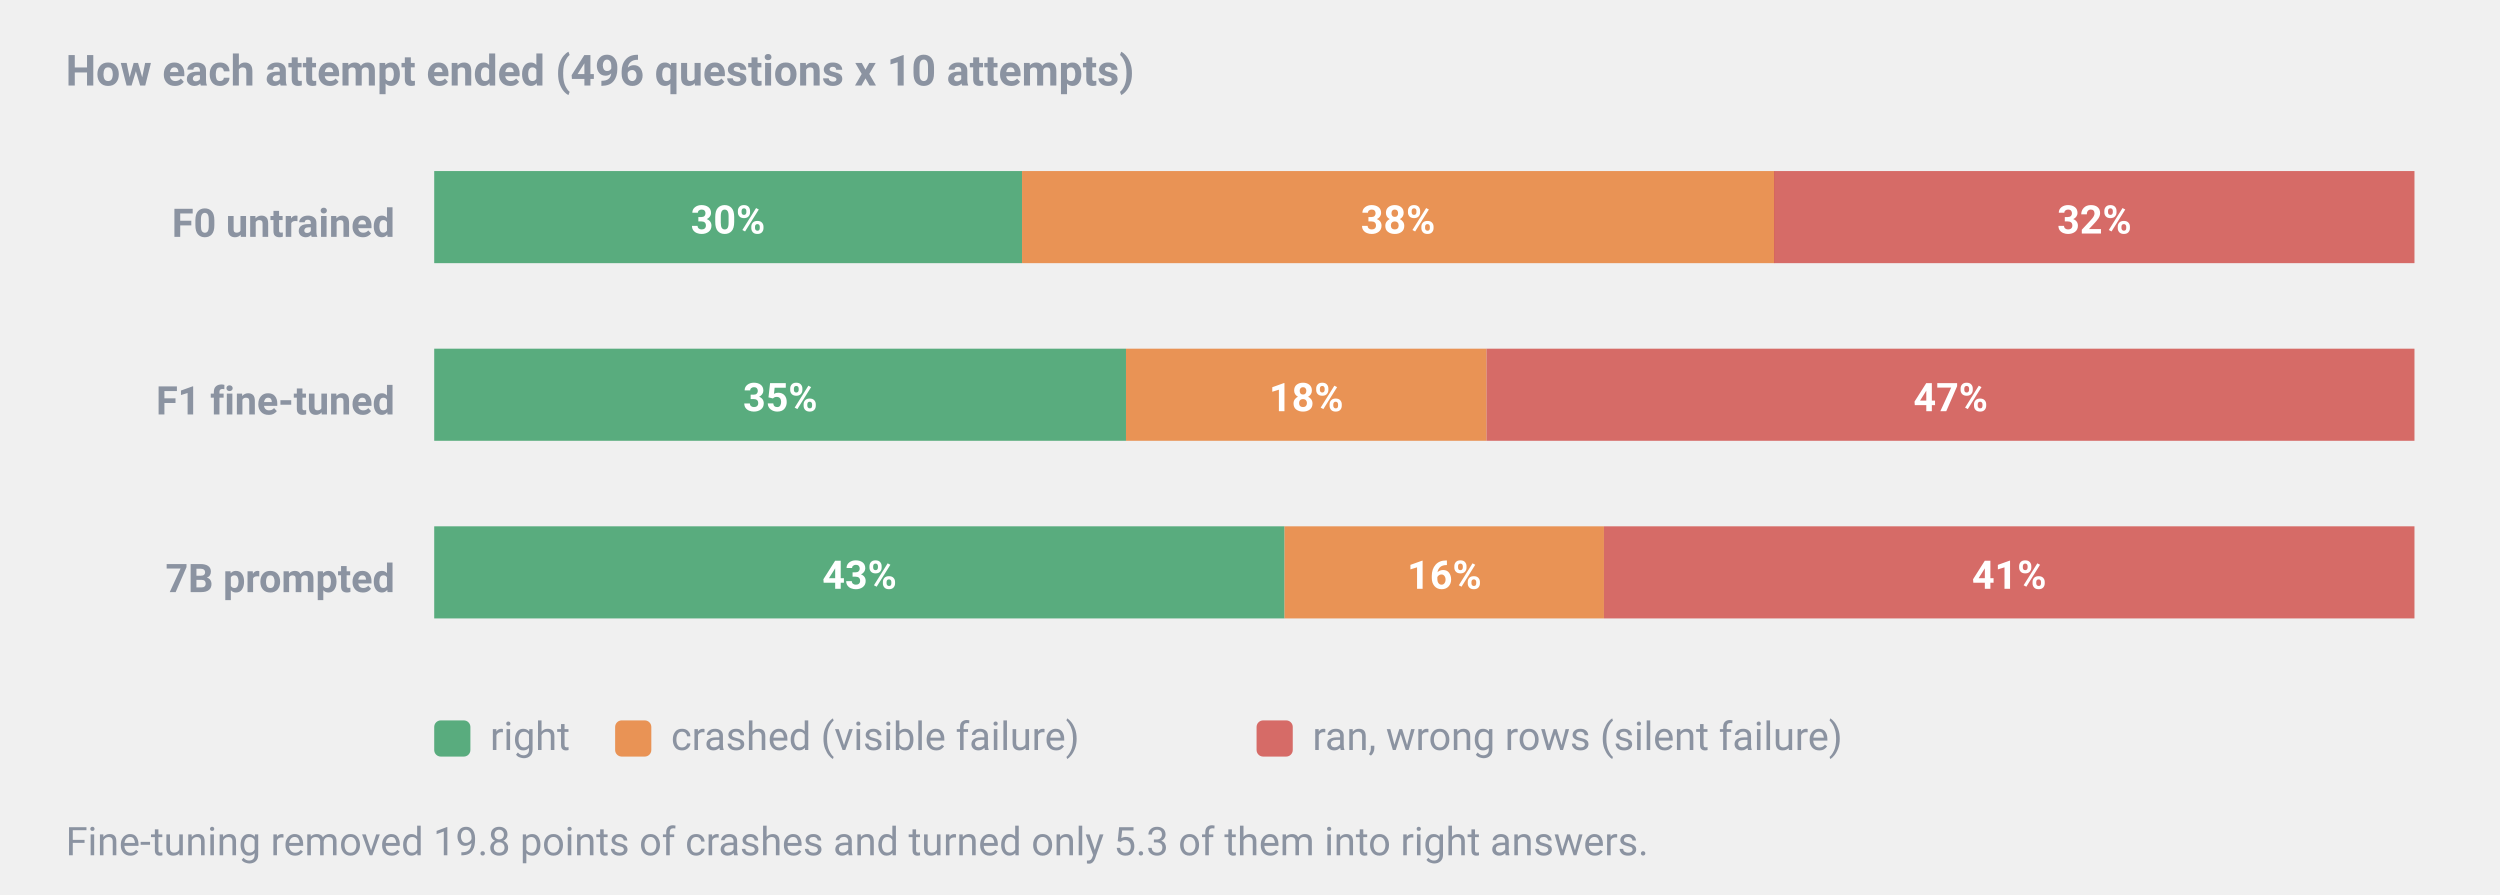
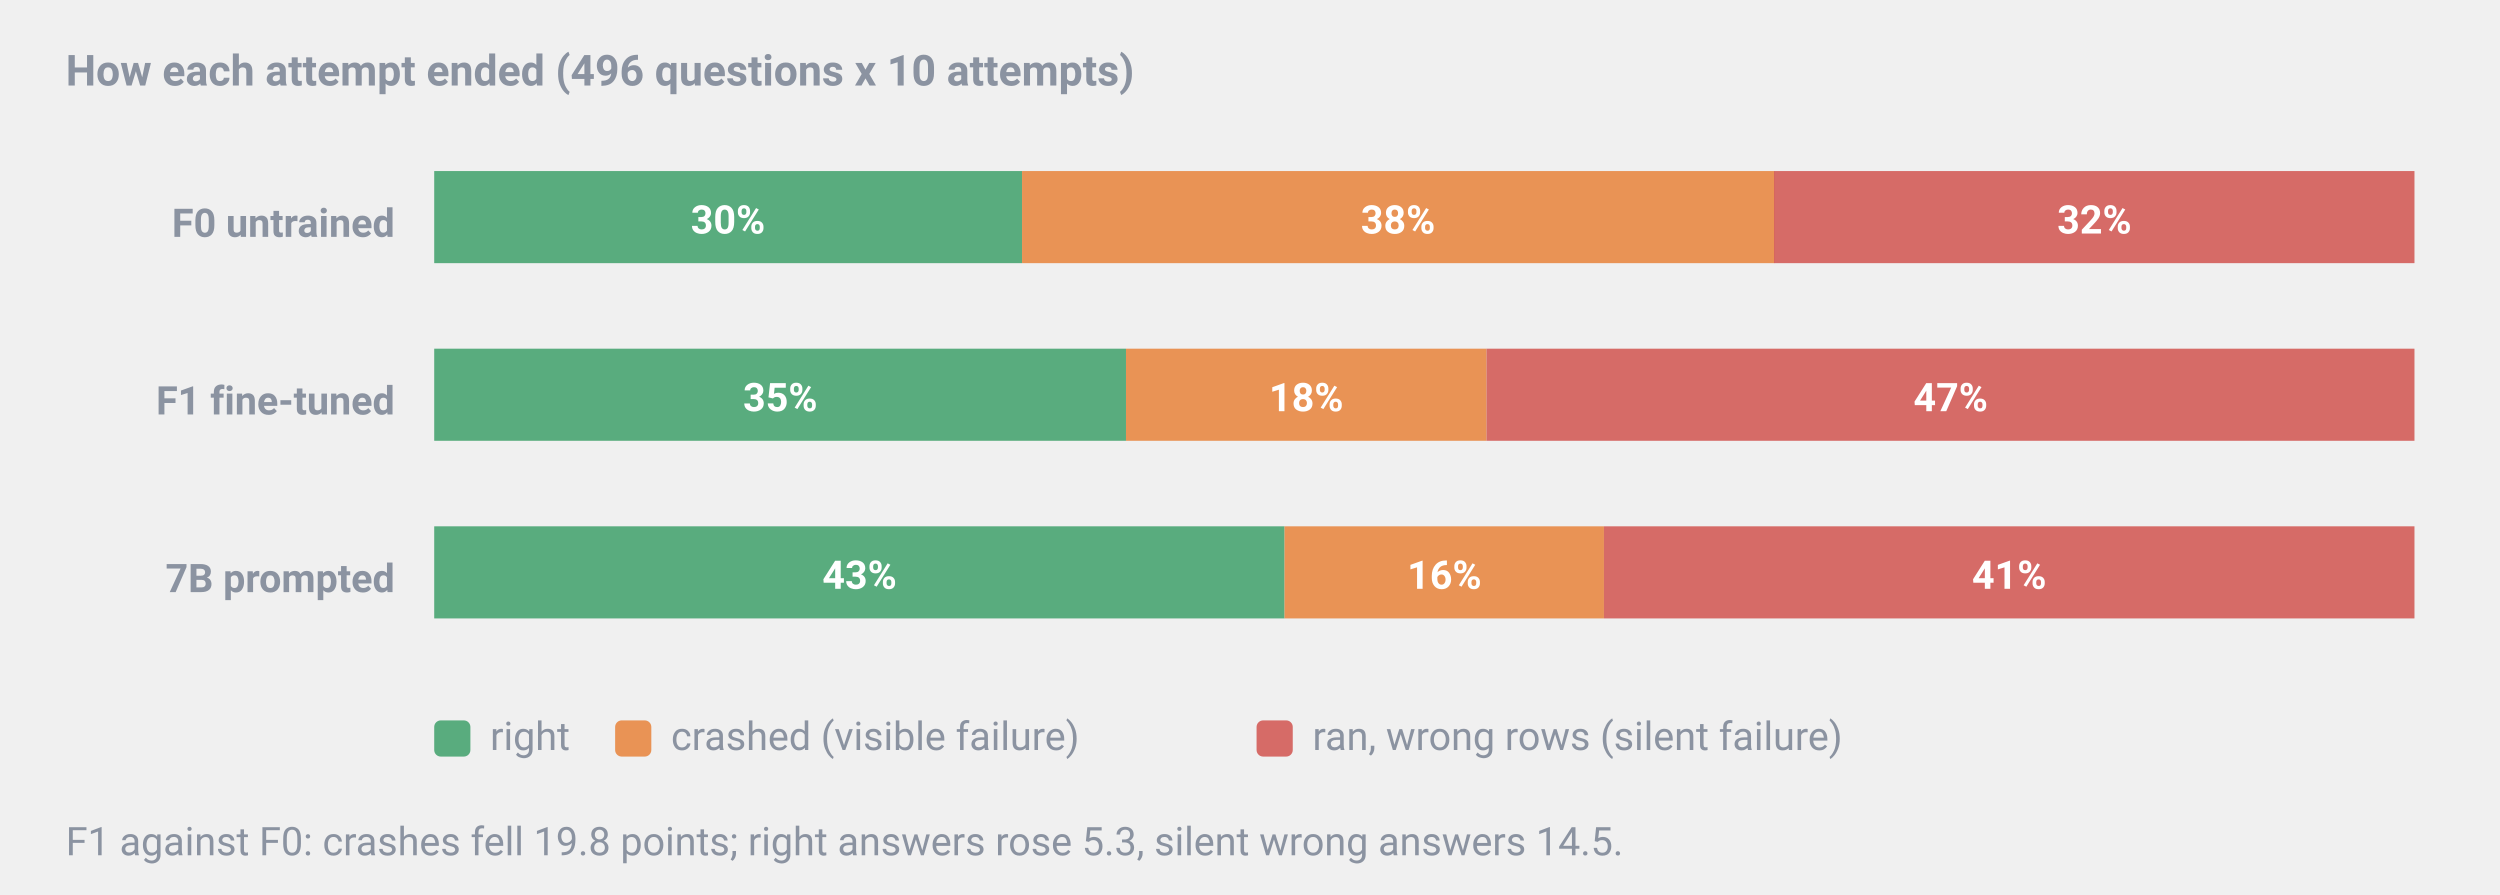
<svg xmlns="http://www.w3.org/2000/svg" viewBox="0 0 760 272" width="760" height="272" role="img" aria-label="How each attempt ended (496 questions x 10 attempts)">
  <text x="20.0" y="26.0" font-family="-apple-system, BlinkMacSystemFont, 'Segoe UI', Roboto, sans-serif" font-size="13" fill="#8b93a1" text-anchor="start" font-weight="700">How each attempt ended (496 questions x 10 attempts)</text>
  <text x="120.0" y="72.0" font-family="-apple-system, BlinkMacSystemFont, 'Segoe UI', Roboto, sans-serif" font-size="12" fill="#8b93a1" text-anchor="end" font-weight="600">F0  untrained</text>
  <rect x="132.0" y="52" width="178.7" height="28" fill="#3fa06a" fill-opacity="0.85" />
  <text x="221.3" y="71.0" font-family="-apple-system, BlinkMacSystemFont, 'Segoe UI', Roboto, sans-serif" font-size="12" fill="#ffffff" text-anchor="middle" font-weight="700">30%</text>
  <rect x="310.7" y="52" width="228.7" height="28" fill="#e8833a" fill-opacity="0.85" />
  <text x="425.0" y="71.0" font-family="-apple-system, BlinkMacSystemFont, 'Segoe UI', Roboto, sans-serif" font-size="12" fill="#ffffff" text-anchor="middle" font-weight="700">38%</text>
  <rect x="539.3" y="52" width="194.7" height="28" fill="#d1544f" fill-opacity="0.85" />
  <text x="636.7" y="71.0" font-family="-apple-system, BlinkMacSystemFont, 'Segoe UI', Roboto, sans-serif" font-size="12" fill="#ffffff" text-anchor="middle" font-weight="700">32%</text>
  <text x="120.0" y="126.0" font-family="-apple-system, BlinkMacSystemFont, 'Segoe UI', Roboto, sans-serif" font-size="12" fill="#8b93a1" text-anchor="end" font-weight="600">F1  fine-tuned</text>
  <rect x="132.0" y="106" width="210.3" height="28" fill="#3fa06a" fill-opacity="0.85" />
  <text x="237.2" y="125.0" font-family="-apple-system, BlinkMacSystemFont, 'Segoe UI', Roboto, sans-serif" font-size="12" fill="#ffffff" text-anchor="middle" font-weight="700">35%</text>
  <rect x="342.3" y="106" width="109.6" height="28" fill="#e8833a" fill-opacity="0.85" />
  <text x="397.1" y="125.0" font-family="-apple-system, BlinkMacSystemFont, 'Segoe UI', Roboto, sans-serif" font-size="12" fill="#ffffff" text-anchor="middle" font-weight="700">18%</text>
  <rect x="451.9" y="106" width="282.1" height="28" fill="#d1544f" fill-opacity="0.85" />
  <text x="593.0" y="125.0" font-family="-apple-system, BlinkMacSystemFont, 'Segoe UI', Roboto, sans-serif" font-size="12" fill="#ffffff" text-anchor="middle" font-weight="700">47%</text>
  <text x="120.0" y="180.0" font-family="-apple-system, BlinkMacSystemFont, 'Segoe UI', Roboto, sans-serif" font-size="12" fill="#8b93a1" text-anchor="end" font-weight="600">7B  prompted</text>
  <rect x="132.0" y="160" width="258.5" height="28" fill="#3fa06a" fill-opacity="0.85" />
  <text x="261.3" y="179.0" font-family="-apple-system, BlinkMacSystemFont, 'Segoe UI', Roboto, sans-serif" font-size="12" fill="#ffffff" text-anchor="middle" font-weight="700">43%</text>
  <rect x="390.5" y="160" width="97.1" height="28" fill="#e8833a" fill-opacity="0.85" />
  <text x="439.1" y="179.0" font-family="-apple-system, BlinkMacSystemFont, 'Segoe UI', Roboto, sans-serif" font-size="12" fill="#ffffff" text-anchor="middle" font-weight="700">16%</text>
  <rect x="487.6" y="160" width="246.4" height="28" fill="#d1544f" fill-opacity="0.85" />
  <text x="610.8" y="179.0" font-family="-apple-system, BlinkMacSystemFont, 'Segoe UI', Roboto, sans-serif" font-size="12" fill="#ffffff" text-anchor="middle" font-weight="700">41%</text>
  <rect x="132" y="219" width="11" height="11" rx="2" fill="#3fa06a" fill-opacity="0.85" />
  <text x="149.0" y="228.0" font-family="-apple-system, BlinkMacSystemFont, 'Segoe UI', Roboto, sans-serif" font-size="12" fill="#8b93a1" text-anchor="start" font-weight="normal">right</text>
  <rect x="187.0" y="219" width="11" height="11" rx="2" fill="#e8833a" fill-opacity="0.85" />
  <text x="204.0" y="228.0" font-family="-apple-system, BlinkMacSystemFont, 'Segoe UI', Roboto, sans-serif" font-size="12" fill="#8b93a1" text-anchor="start" font-weight="normal">crashed (visible failure)</text>
  <rect x="382.0" y="219" width="11" height="11" rx="2" fill="#d1544f" fill-opacity="0.85" />
  <text x="399.0" y="228.0" font-family="-apple-system, BlinkMacSystemFont, 'Segoe UI', Roboto, sans-serif" font-size="12" fill="#8b93a1" text-anchor="start" font-weight="normal">ran, wrong rows (silent failure)</text>
-   <text x="20.0" y="260.0" font-family="-apple-system, BlinkMacSystemFont, 'Segoe UI', Roboto, sans-serif" font-size="12" fill="#8b93a1" text-anchor="start" font-weight="normal">Fine-tuning removed 19.8 points of crashes and turned only 5.3 of them into right answers.</text>
+   <text x="20.0" y="260.0" font-family="-apple-system, BlinkMacSystemFont, 'Segoe UI', Roboto, sans-serif" font-size="12" fill="#8b93a1" text-anchor="start" font-weight="normal">F1 against F0: crashes fell 19.8 points; right answers rose 5.3, silent wrong answers 14.5.</text>
</svg>
